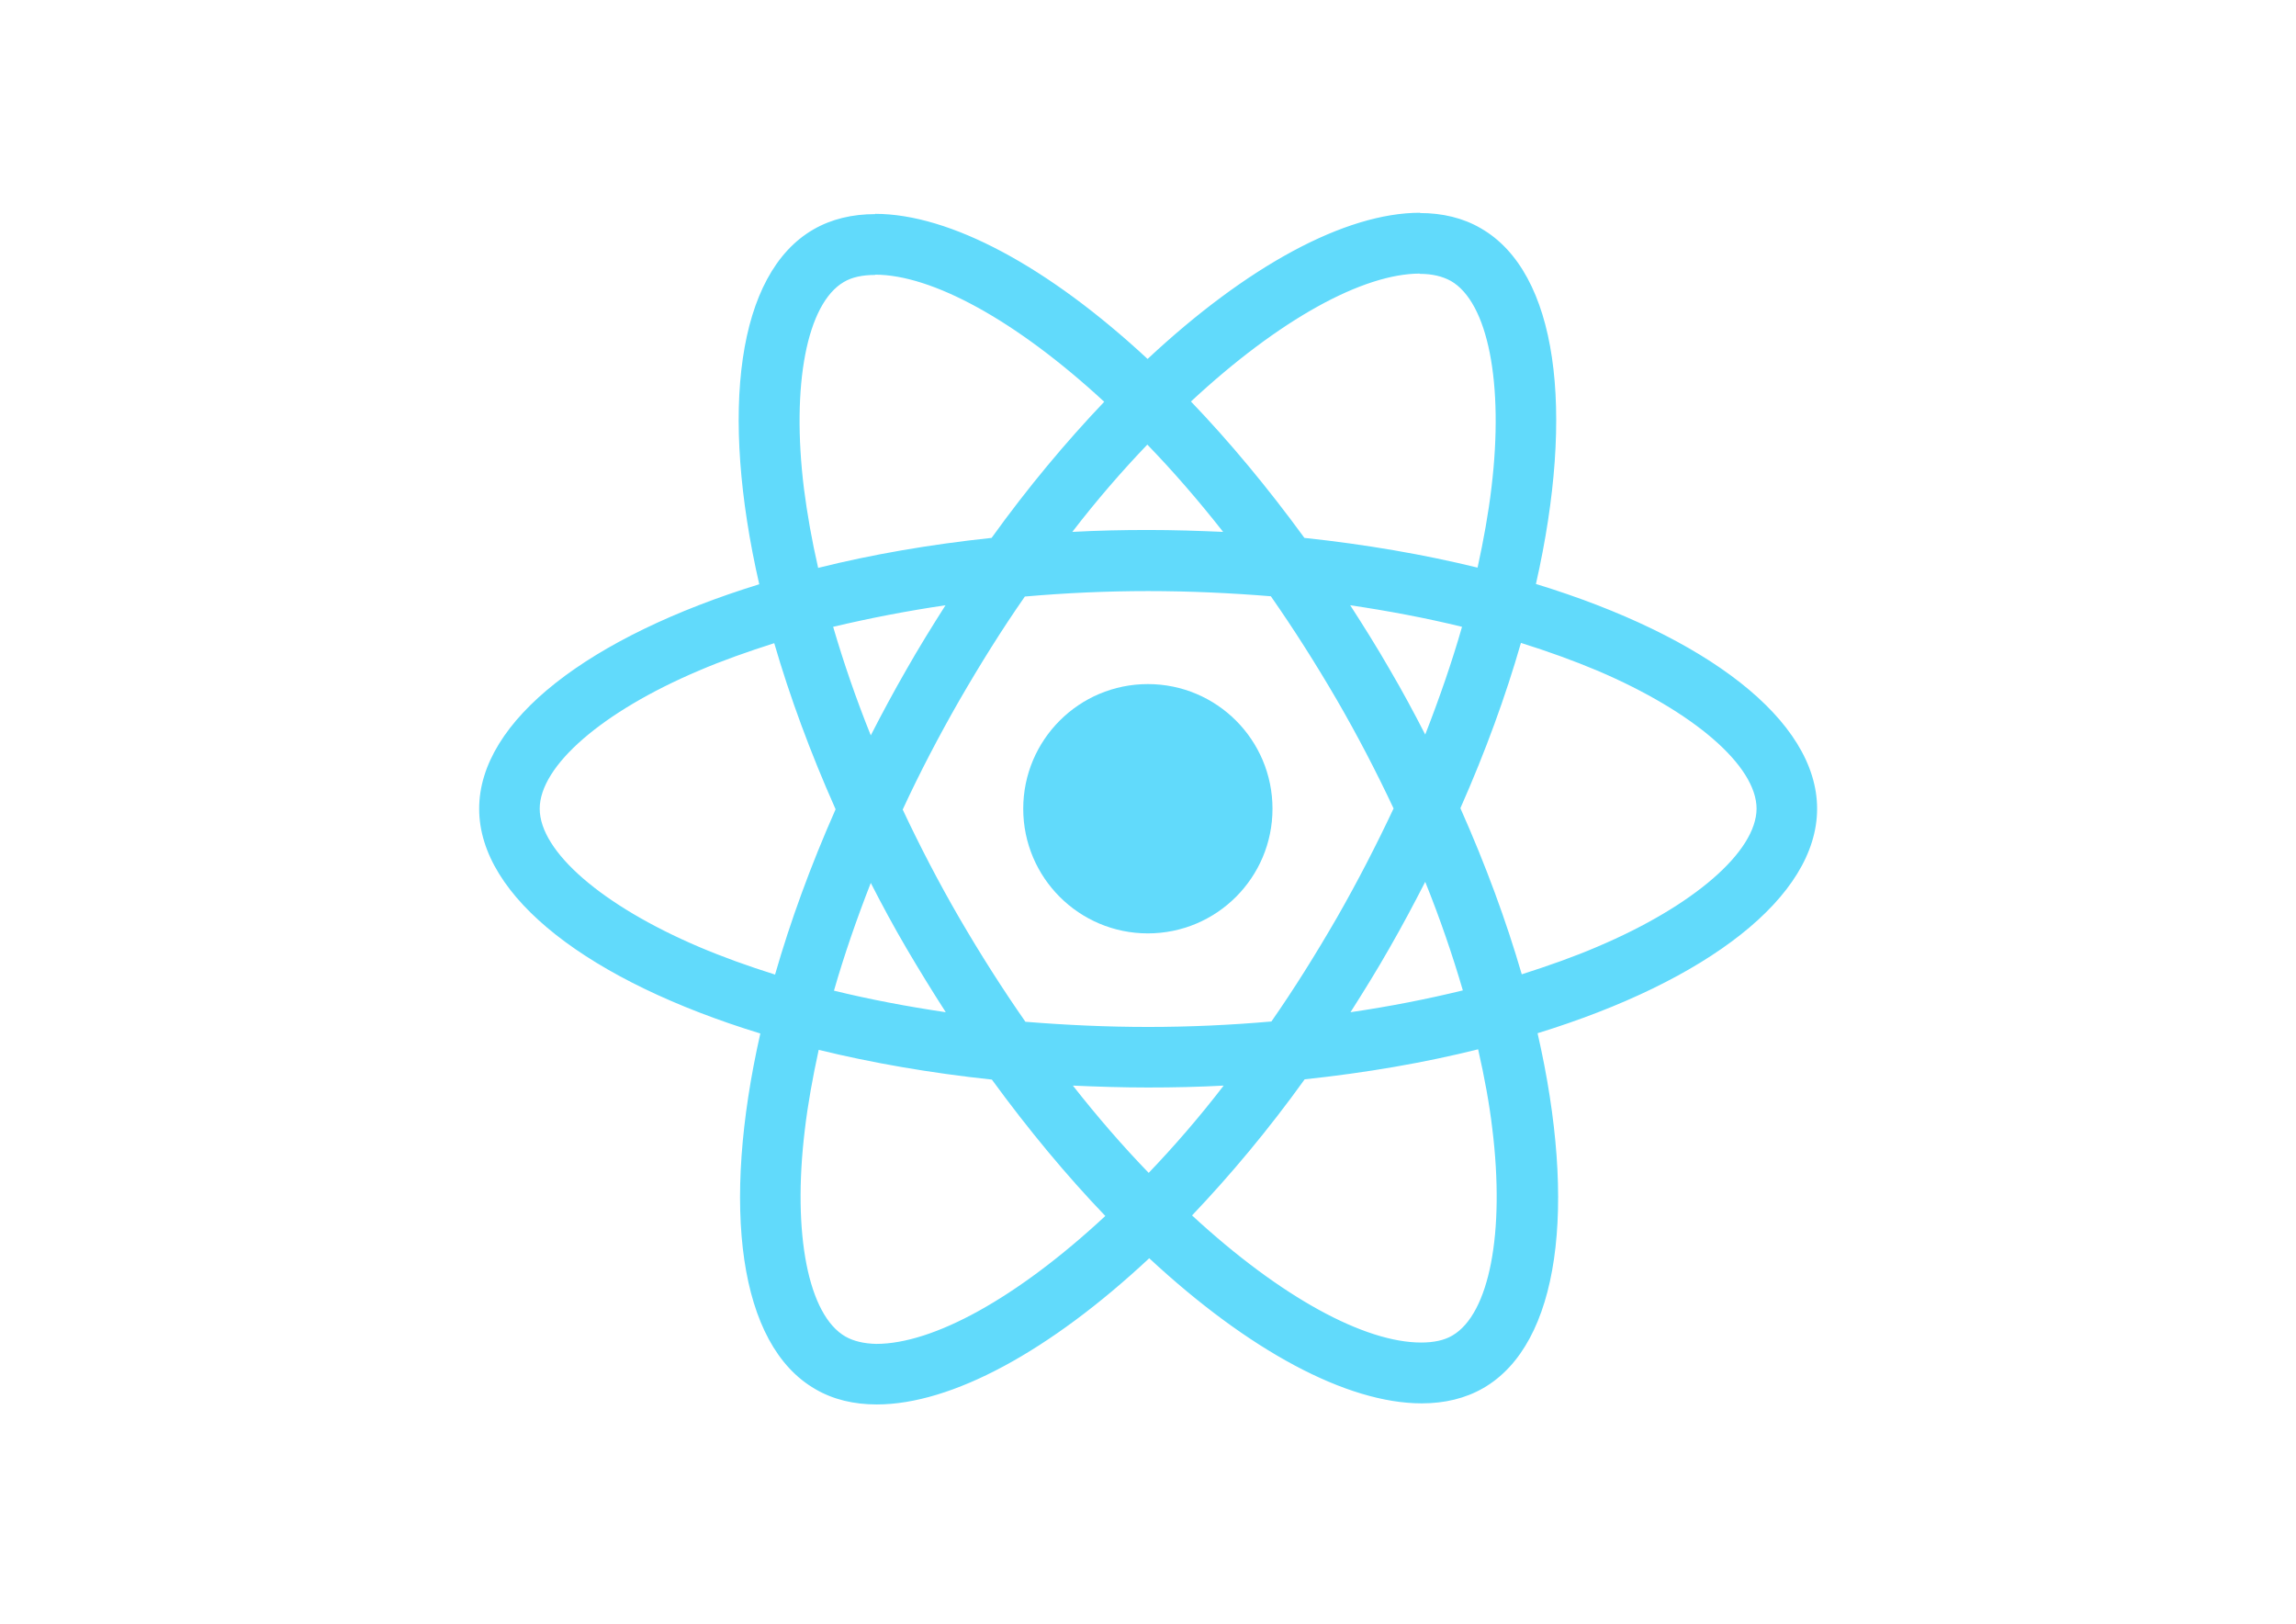
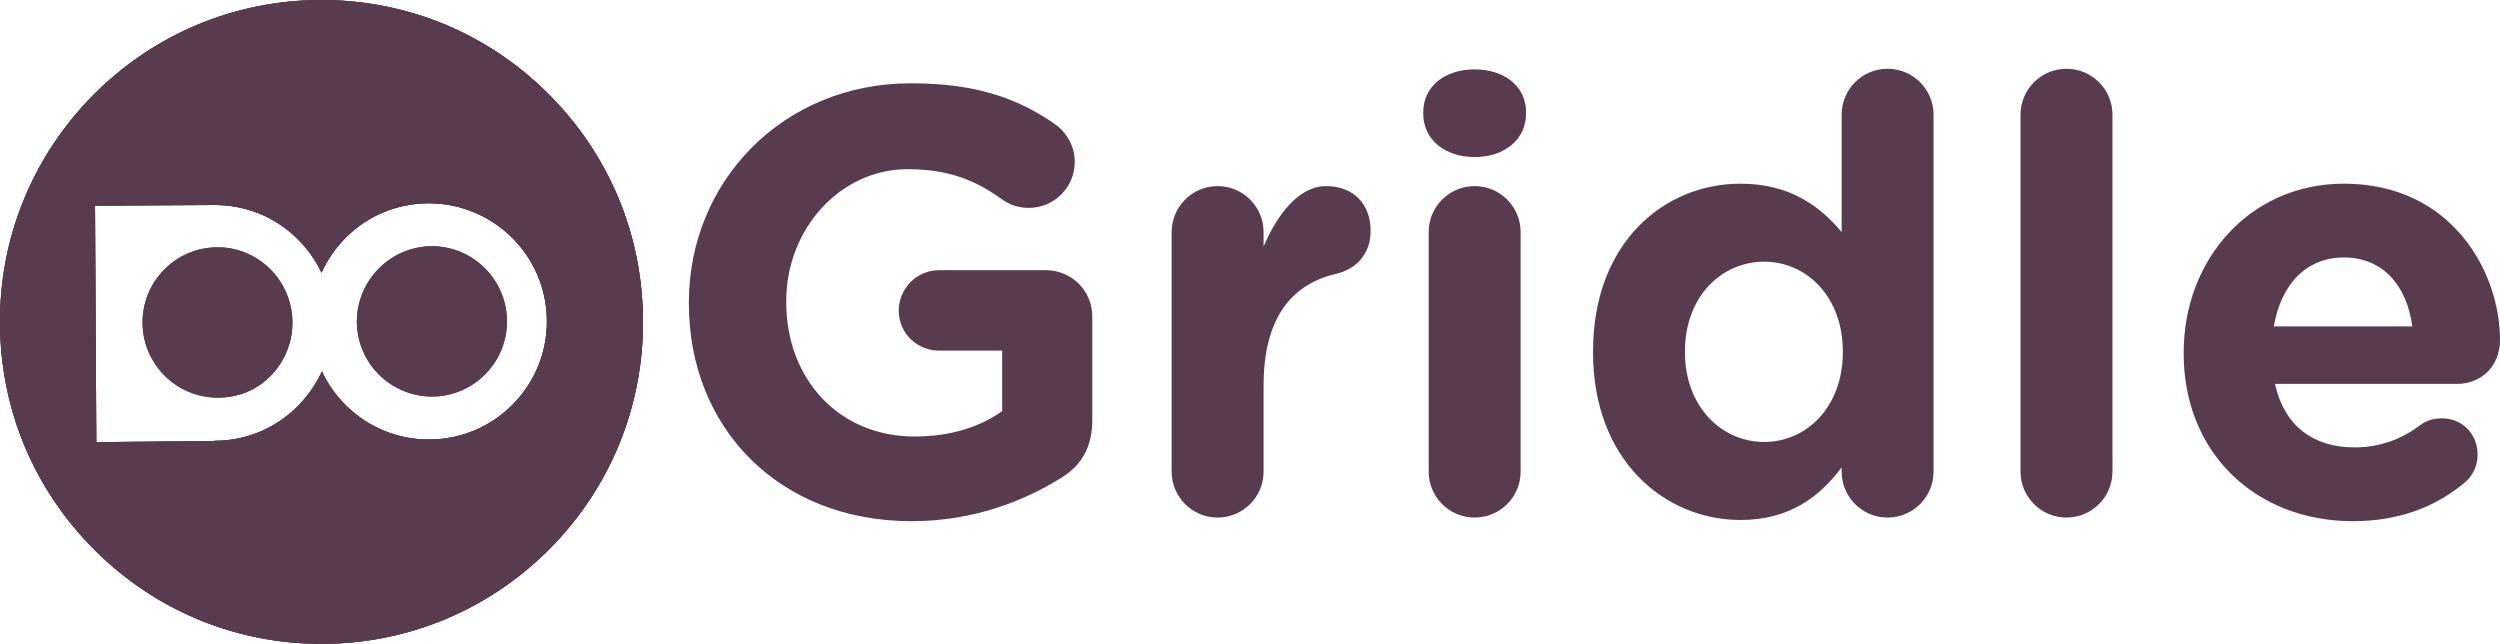
- <svg xmlns="http://www.w3.org/2000/svg" viewBox="0 0 841.9 595.3">
-   <g fill="#61DAFB">
-     <path d="M666.3 296.5c0-32.5-40.7-63.3-103.1-82.4 14.4-63.6 8-114.2-20.2-130.4-6.5-3.8-14.1-5.6-22.4-5.6v22.3c4.6 0 8.3.9 11.4 2.6 13.6 7.8 19.5 37.5 14.9 75.7-1.1 9.4-2.9 19.3-5.1 29.4-19.6-4.8-41-8.5-63.5-10.9-13.5-18.5-27.5-35.3-41.6-50 32.6-30.3 63.2-46.9 84-46.9V78c-27.5 0-63.5 19.6-99.9 53.6-36.4-33.8-72.4-53.2-99.9-53.2v22.3c20.7 0 51.4 16.5 84 46.6-14 14.7-28 31.4-41.3 49.9-22.6 2.4-44 6.1-63.6 11-2.3-10-4-19.7-5.2-29-4.7-38.2 1.1-67.9 14.6-75.8 3-1.8 6.9-2.6 11.5-2.6V78.5c-8.4 0-16 1.8-22.6 5.6-28.1 16.2-34.4 66.7-19.9 130.1-62.2 19.2-102.7 49.9-102.7 82.3 0 32.5 40.7 63.3 103.1 82.4-14.4 63.6-8 114.2 20.2 130.4 6.5 3.8 14.1 5.6 22.5 5.6 27.5 0 63.5-19.6 99.9-53.6 36.4 33.8 72.4 53.2 99.9 53.2 8.4 0 16-1.8 22.6-5.6 28.1-16.2 34.4-66.7 19.9-130.1 62-19.1 102.5-49.9 102.5-82.3zm-130.2-66.7c-3.7 12.9-8.3 26.2-13.5 39.5-4.1-8-8.4-16-13.1-24-4.6-8-9.5-15.8-14.4-23.4 14.2 2.1 27.9 4.7 41 7.9zm-45.8 106.5c-7.8 13.5-15.8 26.3-24.1 38.2-14.9 1.3-30 2-45.2 2-15.1 0-30.2-.7-45-1.9-8.3-11.9-16.4-24.6-24.2-38-7.6-13.1-14.5-26.4-20.8-39.8 6.2-13.4 13.2-26.8 20.7-39.9 7.8-13.5 15.8-26.3 24.1-38.2 14.9-1.3 30-2 45.2-2 15.1 0 30.2.7 45 1.9 8.3 11.9 16.4 24.6 24.2 38 7.6 13.1 14.5 26.4 20.8 39.8-6.3 13.4-13.2 26.8-20.7 39.9zm32.3-13c5.4 13.4 10 26.8 13.8 39.8-13.1 3.2-26.9 5.9-41.2 8 4.9-7.7 9.8-15.6 14.4-23.7 4.6-8 8.9-16.1 13-24.1zM421.2 430c-9.3-9.6-18.6-20.3-27.8-32 9 .4 18.2.7 27.5.7 9.4 0 18.7-.2 27.8-.7-9 11.7-18.3 22.4-27.5 32zm-74.4-58.9c-14.2-2.1-27.9-4.7-41-7.9 3.7-12.9 8.3-26.2 13.5-39.5 4.1 8 8.4 16 13.1 24 4.7 8 9.5 15.8 14.4 23.4zM420.7 163c9.3 9.6 18.6 20.3 27.8 32-9-.4-18.2-.7-27.5-.7-9.4 0-18.7.2-27.8.7 9-11.7 18.3-22.4 27.5-32zm-74 58.9c-4.9 7.7-9.8 15.6-14.4 23.7-4.6 8-8.9 16-13 24-5.4-13.4-10-26.8-13.8-39.8 13.1-3.1 26.9-5.8 41.2-7.9zm-90.5 125.2c-35.4-15.1-58.3-34.9-58.3-50.6 0-15.7 22.9-35.6 58.3-50.6 8.6-3.7 18-7 27.7-10.1 5.7 19.6 13.2 40 22.5 60.9-9.2 20.8-16.6 41.1-22.2 60.6-9.9-3.1-19.3-6.5-28-10.2zM310 490c-13.6-7.8-19.5-37.5-14.9-75.7 1.1-9.4 2.9-19.3 5.1-29.4 19.6 4.8 41 8.5 63.5 10.9 13.5 18.5 27.5 35.3 41.6 50-32.6 30.3-63.2 46.9-84 46.9-4.5-.1-8.3-1-11.3-2.7zm237.2-76.2c4.7 38.2-1.1 67.9-14.6 75.8-3 1.8-6.9 2.6-11.5 2.6-20.7 0-51.4-16.5-84-46.6 14-14.7 28-31.4 41.3-49.9 22.6-2.4 44-6.1 63.6-11 2.3 10.1 4.1 19.8 5.2 29.1zm38.5-66.7c-8.6 3.7-18 7-27.7 10.1-5.7-19.6-13.2-40-22.5-60.9 9.2-20.8 16.6-41.1 22.2-60.6 9.9 3.1 19.3 6.5 28.1 10.2 35.4 15.1 58.3 34.9 58.3 50.6-.1 15.7-23 35.6-58.4 50.6zM320.8 78.4z" />
-     <circle cx="420.9" cy="296.5" r="45.7" />
-     <path d="M520.5 78.1z" />
+ <svg xmlns="http://www.w3.org/2000/svg" xmlns:xlink="http://www.w3.org/1999/xlink" width="1152.44" height="296.804" viewBox="64.3 256.998 1152.44 296.804">
+   <path fill="#593B4F" d="M316.4 404.9c.2 30-24.1 54.6-54.1 54.699-14.4.101-28-5.399-38.3-15.5-4.8-4.699-8.6-10-11.3-15.899-2.7 5.899-6.5 11.3-11.2 16.1-10.2 10.2-23.8 15.9-38.2 15.9h-.5v.1l-54.1.5-.6-109 54.8-.3c14.4-.1 28 5.3 38.3 15.4 4.8 4.699 8.6 10 11.3 15.8 2.7-5.9 6.4-11.3 11.1-16.101 10.2-10.199 23.7-15.8 38.1-15.899 30.1-.1 54.6 24.2 54.7 54.2zM107.1 301C79.3 329.2 64 366.6 64.3 406.2c.2 39.7 15.8 76.8 44 104.7 28.1 27.899 65.4 43.1 105 42.899 39.6-.2 76.7-15.899 104.6-44 27.8-28.2 43.1-65.6 42.8-105.2-.2-39.699-15.8-76.8-44-104.7-28.1-27.9-65.4-43.1-105-42.9-39.6.201-76.8 15.901-104.6 44.001z" />
+   <defs>
+     <path id="a" d="M316.4 404.9c.2 30-24.1 54.6-54.1 54.699-14.4.101-28-5.399-38.3-15.5-4.8-4.699-8.6-10-11.3-15.899-2.7 5.899-6.5 11.3-11.2 16.1-10.2 10.2-23.8 15.9-38.2 15.9h-.5v.1l-54.1.5-.6-109 54.8-.3c14.4-.1 28 5.3 38.3 15.4 4.8 4.699 8.6 10 11.3 15.8 2.7-5.9 6.4-11.3 11.1-16.101 10.2-10.199 23.7-15.8 38.1-15.899 30.1-.1 54.6 24.2 54.7 54.2zM107.1 301C79.3 329.2 64 366.6 64.3 406.2c.2 39.7 15.8 76.8 44 104.7 28.1 27.899 65.4 43.1 105 42.899 39.6-.2 76.7-15.899 104.6-44 27.8-28.2 43.1-65.6 42.8-105.2-.2-39.699-15.8-76.8-44-104.7-28.1-27.9-65.4-43.1-105-42.9-39.6.201-76.8 15.901-104.6 44.001z" />
+   </defs>
+   <use xlink:href="#a" overflow="visible" fill="#593B4F" />
+   <clipPath id="b">
+     <use xlink:href="#a" overflow="visible" />
+   </clipPath>
+   <path clip-path="url(#b)" fill="#593B4F" d="M52.8 245.6h319.3v319.8H52.8V245.6z" />
+   <defs>
+     <path id="c" d="M263.6 439.8c-9.2 0-17.8-3.5-24.4-9.899-6.5-6.4-10.2-15-10.4-24.101v-.8c.1-9.2 3.7-17.8 10.2-24.3s15.1-10.101 24.2-10.2c19.1-.1 34.7 15.4 34.8 34.5s-15.4 34.7-34.4 34.8" />
+   </defs>
+   <use xlink:href="#c" overflow="visible" fill="#593B4F" />
+   <clipPath id="d">
+     <use xlink:href="#c" overflow="visible" />
+   </clipPath>
+   <path clip-path="url(#d)" fill="#593B4F" d="M217.4 359.1h92v92.1h-92v-92.1z" />
+   <g>
+     <defs>
+       <path id="e" d="M164.8 440.3c-19.1.101-34.7-15.399-34.8-34.5-.1-19.1 15.3-34.7 34.4-34.8 9.1-.1 17.8 3.5 24.3 9.9 6.5 6.399 10.2 15 10.4 24.1v1.3c-.1 8.9-3.8 17.7-10.1 24-6.3 6.5-14.9 10-24.2 10" />
+     </defs>
+     <use xlink:href="#e" overflow="visible" fill="#593B4F" />
+     <clipPath id="f">
+       <use xlink:href="#e" overflow="visible" />
+     </clipPath>
+     <path clip-path="url(#f)" fill="#593B4F" d="M118.6 359.6h92v92.1h-92v-92.1z" />
+   </g>
+   <g fill="#593B4F">
+     <path d="M484.453 497.251c29.276 0 52.418-9.759 68.311-19.517 10.315-6.135 15.056-14.777 15.056-27.324v-47.398c0-11.989-9.479-21.469-21.469-21.469h-49.07c-10.317 0-18.682 8.364-18.682 18.681s8.364 18.401 18.681 18.401h28.996v27.882c-10.873 7.807-24.814 11.71-40.428 11.71-34.573 0-59.109-26.208-59.109-61.896v-.558c0-33.18 24.815-60.782 56.042-60.782 18.402 0 30.95 5.02 42.66 13.384 3.065 2.23 6.97 4.461 13.103 4.461 11.71 0 21.19-9.48 21.19-21.19 0-8.364-4.74-14.22-8.923-17.286-17.565-12.268-37.082-18.96-66.637-18.96-59.109 0-102.325 45.447-102.325 100.932v.558c0 57.712 41.823 100.371 102.604 100.371zM604.4 474.388c0 11.71 9.48 21.19 21.19 21.19s21.19-9.48 21.19-21.19v-39.592c0-30.112 11.988-46.562 33.457-51.58 8.644-1.953 15.893-8.645 15.893-19.797 0-11.989-7.528-20.633-20.633-20.633-12.546 0-22.584 13.384-28.718 27.882v-6.69c0-11.71-9.479-21.19-21.189-21.19s-21.19 9.48-21.19 21.19v110.41zM720.38 309.33c0 12.268 10.315 20.074 23.698 20.074s23.7-7.807 23.7-20.074v-.558c0-12.269-10.317-19.796-23.7-19.796s-23.699 7.528-23.699 19.796v.558zm2.508 165.058c0 11.71 9.48 21.19 21.19 21.19s21.19-9.48 21.19-21.19v-110.41c0-11.71-9.48-21.19-21.19-21.19s-21.19 9.48-21.19 21.19v110.41zm232.737-164.501c0-11.71-9.479-21.19-21.189-21.19s-21.19 9.48-21.19 21.19v54.09c-10.037-11.989-23.978-22.306-46.563-22.306-35.409 0-68.03 27.324-68.03 77.232v.558c0 49.907 33.18 77.231 68.03 77.231 22.026 0 36.246-10.316 46.563-24.257v1.952c0 11.71 9.48 21.19 21.19 21.19s21.19-9.48 21.19-21.19v-164.5zm-78.069 67.752c19.796 0 36.246 16.45 36.246 41.265v.558c0 24.814-16.45 41.265-36.246 41.265-19.796 0-36.524-16.45-36.524-41.265v-.558c0-25.094 16.728-41.265 36.524-41.265zm118.157 96.749c0 11.71 9.48 21.19 21.19 21.19s21.19-9.48 21.19-21.19v-164.5c0-11.71-9.48-21.19-21.19-21.19s-21.19 9.48-21.19 21.19v164.5zm116.75-66.916c3.346-19.238 14.777-31.785 32.343-31.785 17.844 0 28.997 12.825 31.506 31.785h-63.849zm88.384 71.656c3.066-2.788 5.576-6.97 5.576-12.547 0-9.479-6.97-16.729-16.45-16.729-4.46 0-7.249 1.115-10.316 3.346-8.644 6.413-18.4 10.037-30.112 10.037-18.959 0-32.342-10.037-36.524-29.275h83.923c11.153 0 19.797-8.086 19.797-20.354 0-30.948-22.027-71.935-71.935-71.935-43.495 0-73.886 35.131-73.886 77.79v.558c0 45.726 33.18 77.231 78.067 77.231 21.748.001 38.756-6.97 51.86-18.122z" />
  </g>
</svg>
